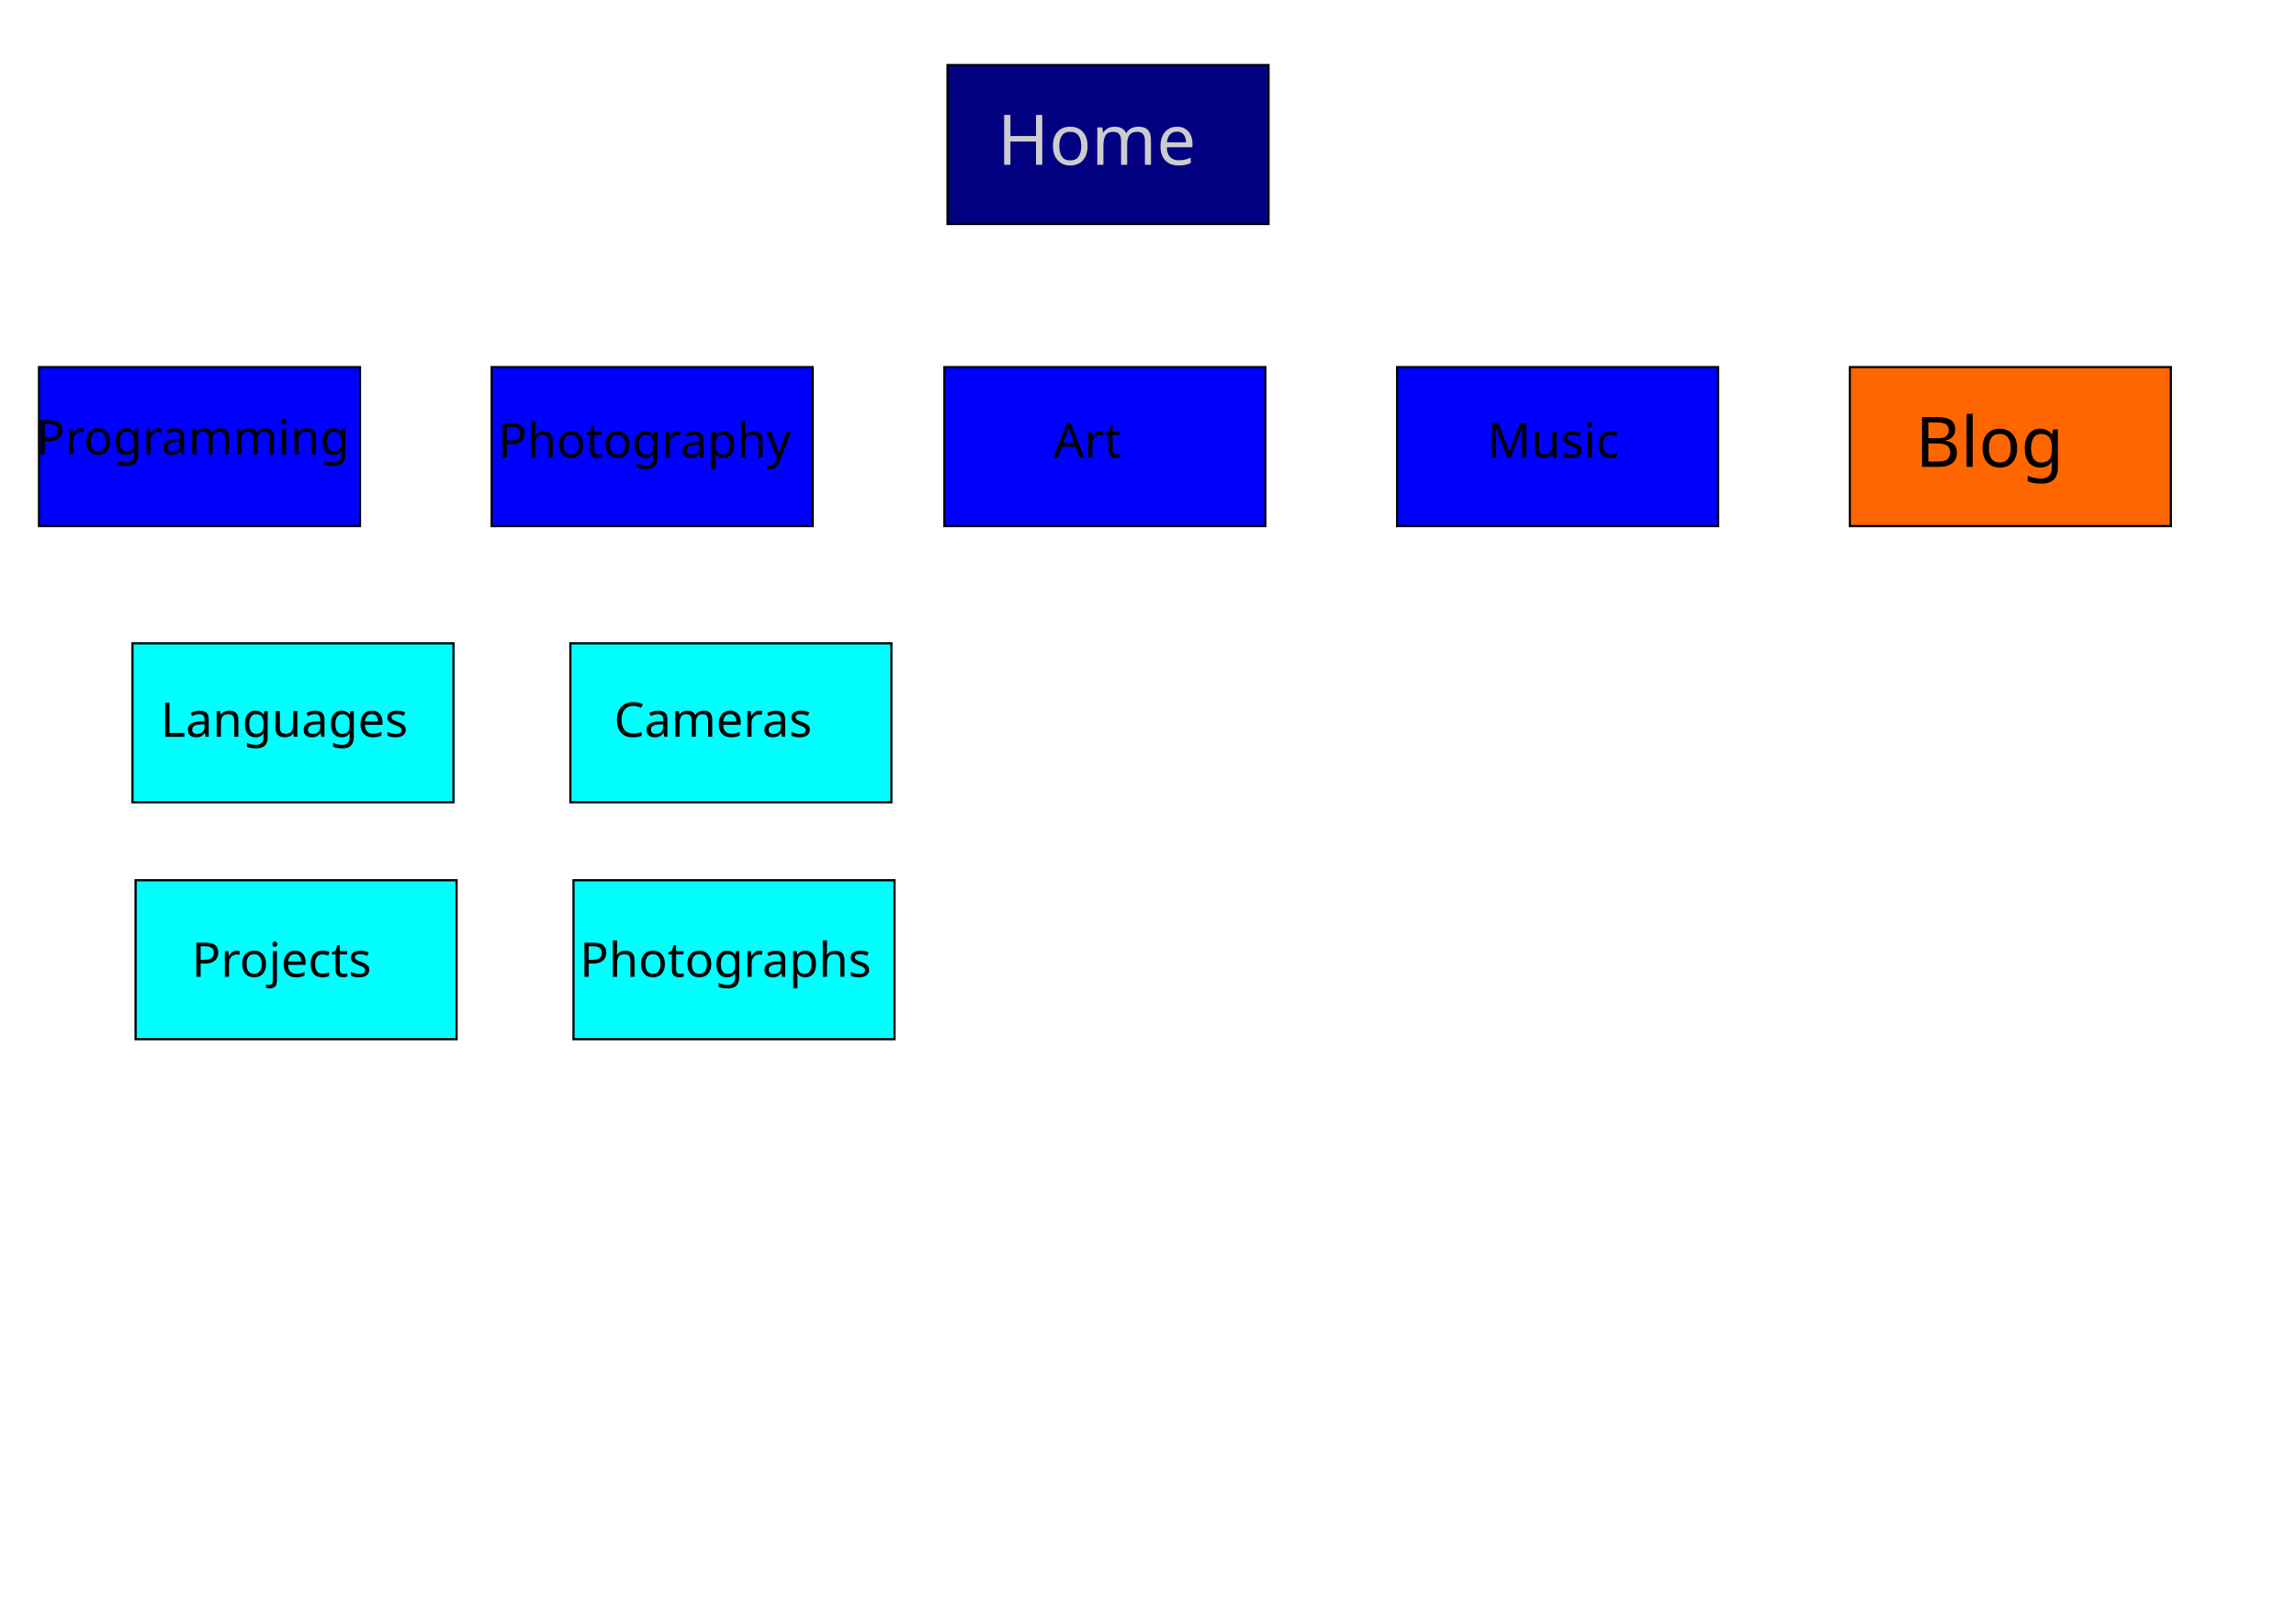
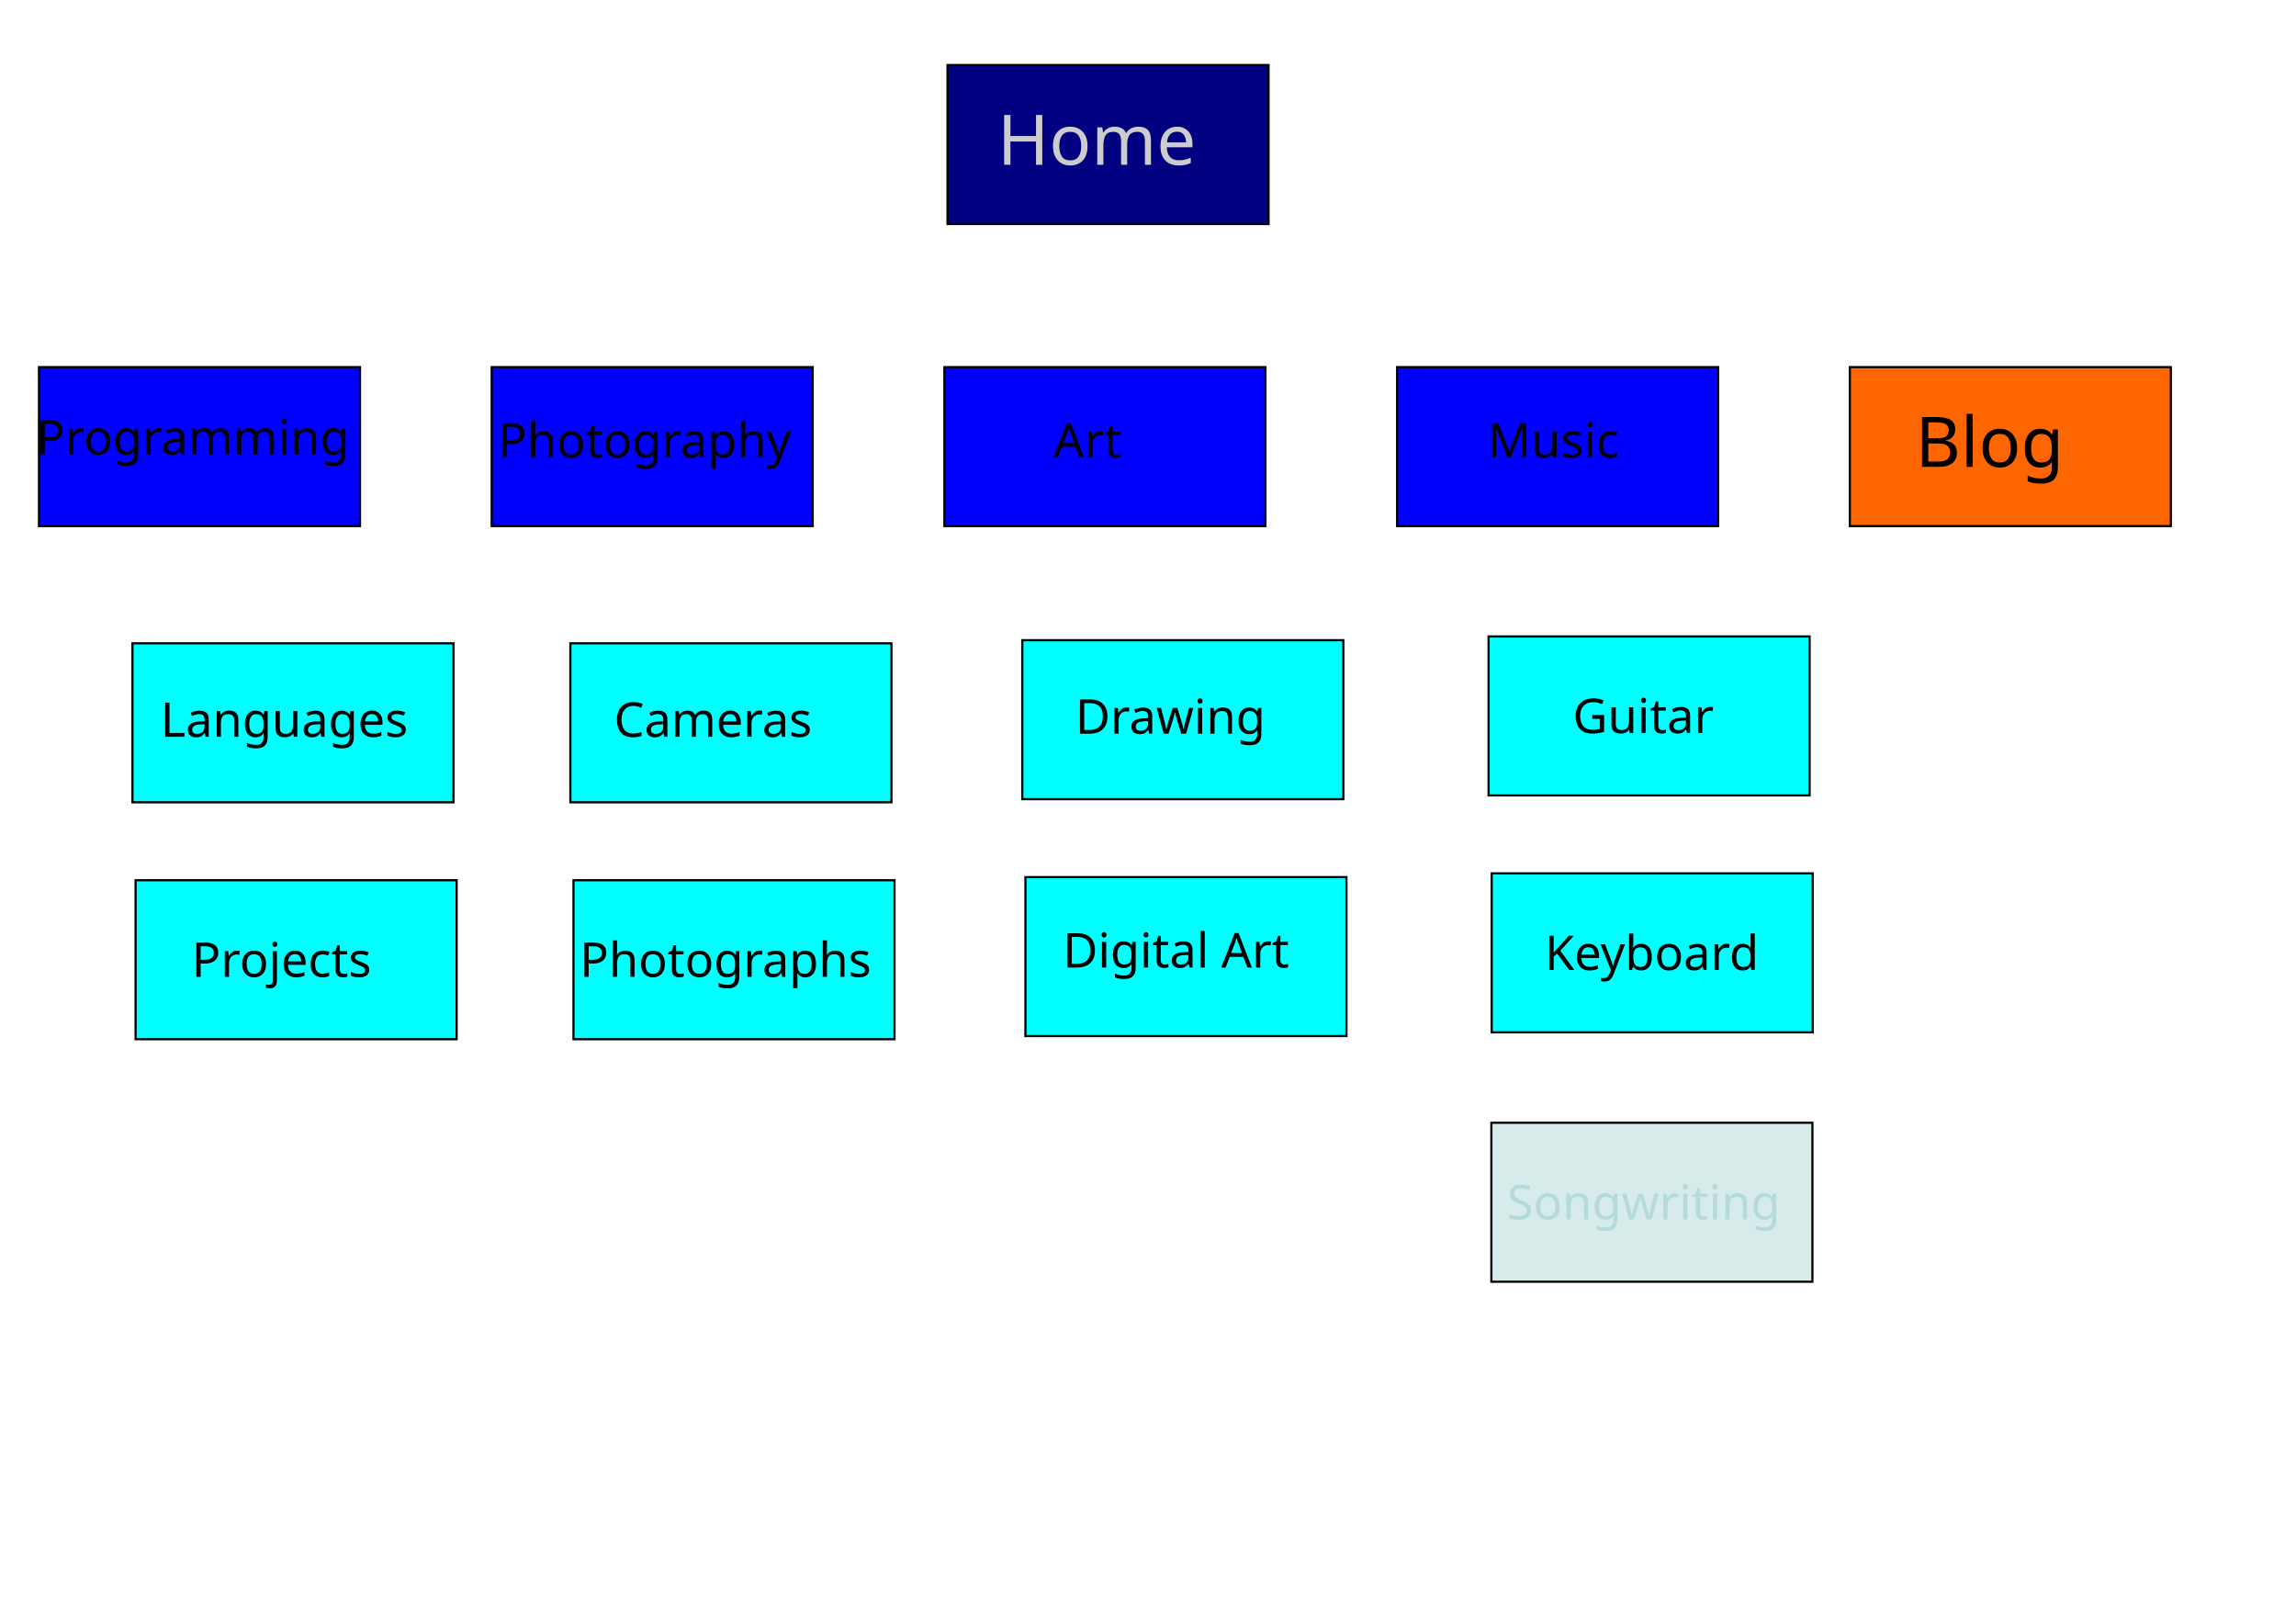
<svg xmlns="http://www.w3.org/2000/svg" width="1052.362" height="744.094" id="svg2985" version="1.1">
  <defs id="defs3" />
  <g id="layer1" transform="translate(0,-308.2677)">
    <g id="g3122">
      <g id="g3128" transform="translate(64.28572,7.142857)" style="fill:#000080">
        <rect transform="translate(0,308.2677)" style="fill:#000080;fill-rule:evenodd;stroke:#000000;stroke-width:1px;stroke-linecap:butt;stroke-linejoin:miter;stroke-opacity:1" id="rect3010" width="147.143" height="72.857" x="370" y="22.666">
          </rect>
        <text xml:space="preserve" style="font-size:40px;font-style:normal;font-weight:normal;line-height:125%;letter-spacing:0px;word-spacing:0px;fill:#000080;fill-opacity:1;stroke:none;font-family:Sans" x="392.857" y="376.648" id="text3014">
          <tspan id="tspan3016" x="392.857" y="376.648" style="font-size:32px;fill:#cccccc">Home</tspan>
        </text>
      </g>
      <g id="g3128-9" transform="translate(-144.6428,145.5714)">
        <rect transform="translate(0,308.2677)" style="fill:#0000ff;fill-rule:evenodd;stroke:#000000;stroke-width:1px;stroke-linecap:butt;stroke-linejoin:miter;stroke-opacity:1" id="rect3010-1" width="147.143" height="72.857" x="370" y="22.666">
          </rect>
        <text xml:space="preserve" style="font-size:40px;font-style:normal;font-weight:normal;line-height:125%;letter-spacing:0px;word-spacing:0px;fill:#000000;fill-opacity:1;stroke:none;font-family:Sans" x="372.857" y="372.362" id="text3014-8">
          <tspan id="tspan3016-7" x="372.857" y="372.362" style="font-size:22px">Photography</tspan>
        </text>
      </g>
      <g id="g3128-4" transform="translate(-352.1429,145.5714)">
        <rect transform="translate(0,308.2677)" style="fill:#0000ff;fill-rule:evenodd;stroke:#000000;stroke-width:1px;stroke-linecap:butt;stroke-linejoin:miter;stroke-opacity:1" id="rect3010-7" width="147.143" height="72.857" x="370" y="22.666">
          </rect>
        <text xml:space="preserve" style="font-size:40px;font-style:normal;font-weight:normal;line-height:125%;letter-spacing:0px;word-spacing:0px;fill:#000000;fill-opacity:1;stroke:none;font-family:Sans" x="368.571" y="370.934" id="text3014-3">
          <tspan id="tspan3016-4" x="368.571" y="370.934" style="font-size:22px">Programming</tspan>
        </text>
      </g>
      <g id="g3128-0" transform="translate(62.85717,145.5714)">
        <rect transform="translate(0,308.2677)" style="fill:#0000ff;fill-rule:evenodd;stroke:#000000;stroke-width:1px;stroke-linecap:butt;stroke-linejoin:miter;stroke-opacity:1" id="rect3010-3" width="147.143" height="72.857" x="370" y="22.666">
          </rect>
        <text xml:space="preserve" style="font-size:40px;font-style:normal;font-weight:normal;line-height:125%;letter-spacing:0px;word-spacing:0px;fill:#000000;fill-opacity:1;stroke:none;font-family:Sans" x="420" y="372.362" id="text3014-7">
          <tspan id="tspan3016-0" x="420" y="372.362" style="font-size:22px">Art</tspan>
        </text>
      </g>
      <g id="g3128-6" transform="translate(270.3572,145.5714)">
        <rect transform="translate(0,308.2677)" style="fill:#0000ff;fill-rule:evenodd;stroke:#000000;stroke-width:1px;stroke-linecap:butt;stroke-linejoin:miter;stroke-opacity:1" id="rect3010-4" width="147.143" height="72.857" x="370" y="22.666">
          </rect>
        <text xml:space="preserve" style="font-size:40px;font-style:normal;font-weight:normal;line-height:125%;letter-spacing:0px;word-spacing:0px;fill:#000000;fill-opacity:1;stroke:none;font-family:Sans" x="411.429" y="372.362" id="text3014-0">
          <tspan id="tspan3016-9" x="411.429" y="372.362" style="font-size:22px">Music</tspan>
        </text>
      </g>
      <g id="g3128-1" transform="translate(477.8571,145.5714)">
        <g id="g3299" style="fill:#ff6600">
          <rect y="22.666" x="370" height="72.857" width="147.143" id="rect3010-6" style="fill:#ff6600;fill-rule:evenodd;stroke:#000000;stroke-width:1px;stroke-linecap:butt;stroke-linejoin:miter;stroke-opacity:1" transform="translate(0,308.2677)">
            </rect>
          <text id="text3014-5" y="376.648" x="400" style="font-size:40px;font-style:normal;font-weight:normal;line-height:125%;letter-spacing:0px;word-spacing:0px;fill:#000000;fill-opacity:1;stroke:none;font-family:Sans" xml:space="preserve">
            <tspan y="376.648" x="400" id="tspan3016-01" style="font-size:32px">Blog</tspan>
          </text>
        </g>
      </g>
      <g id="g3128-94" transform="translate(-309.2857,272.1429)" style="fill:#00ffff">
        <rect transform="translate(0,308.2677)" style="fill:#00ffff;fill-rule:evenodd;stroke:#000000;stroke-width:1px;stroke-linecap:butt;stroke-linejoin:miter;stroke-opacity:1" id="rect3010-49" width="147.143" height="72.857" x="370" y="22.666">
          </rect>
        <text xml:space="preserve" style="font-size:40px;font-style:normal;font-weight:normal;line-height:125%;letter-spacing:0px;word-spacing:0px;fill:#000000;fill-opacity:1;stroke:none;font-family:Sans" x="382.857" y="373.791" id="text3014-70">
          <tspan id="tspan3016-3" x="382.857" y="373.791" style="font-size:22px;fill:#000000">Languages</tspan>
        </text>
        <rect style="fill:#00ffff;fill-rule:evenodd;stroke:#000000;stroke-width:1px;stroke-linecap:butt;stroke-linejoin:miter;stroke-opacity:1" id="rect3010-49-4" width="147.143" height="72.857" x="371.429" y="439.505">
          </rect>
        <text xml:space="preserve" style="font-size:40px;font-style:normal;font-weight:normal;line-height:125%;letter-spacing:0px;word-spacing:0px;fill:#000000;fill-opacity:1;stroke:none;font-family:Sans" x="397.143" y="483.791" id="text3014-70-7">
          <tspan id="tspan3016-3-7" x="397.143" y="483.791" style="font-size:22px;fill:#000000">Projects</tspan>
        </text>
      </g>
      <g id="g3128-94-6" transform="translate(-108.5714,272.1429)" style="fill:#00ffff">
-         <rect transform="translate(0,308.2677)" style="fill:#00ffff;fill-rule:evenodd;stroke:#000000;stroke-width:1px;stroke-linecap:butt;stroke-linejoin:miter;stroke-opacity:1" id="rect3010-49-3" width="147.143" height="72.857" x="370" y="22.666">
+         <rect style="fill:#00ffff;fill-rule:evenodd;stroke:#000000;stroke-width:1px;stroke-linecap:butt;stroke-linejoin:miter;stroke-opacity:1" id="rect3010-49-3" width="147.143" height="72.857" x="370" y="22.666" transform="translate(0,308.2677)">
          </rect>
        <text xml:space="preserve" style="font-size:40px;font-style:normal;font-weight:normal;line-height:125%;letter-spacing:0px;word-spacing:0px;fill:#000000;fill-opacity:1;stroke:none;font-family:Sans" x="390" y="373.791" id="text3014-70-2">
          <tspan id="tspan3016-3-0" x="390" y="373.791" style="font-size:22px;fill:#000000">Cameras</tspan>
        </text>
        <rect style="fill:#00ffff;fill-rule:evenodd;stroke:#000000;stroke-width:1px;stroke-linecap:butt;stroke-linejoin:miter;stroke-opacity:1" id="rect3010-49-4-9" width="147.143" height="72.857" x="371.429" y="439.505">
          </rect>
        <text xml:space="preserve" style="font-size:40px;font-style:normal;font-weight:normal;line-height:125%;letter-spacing:0px;word-spacing:0px;fill:#000000;fill-opacity:1;stroke:none;font-family:Sans" x="374.286" y="483.791" id="text3014-70-7-4">
          <tspan id="tspan3016-3-7-4" x="374.286" y="483.791" style="font-size:22px;fill:#000000">Photographs</tspan>
        </text>
+         <rect style="fill:#00ffff;fill-rule:evenodd;stroke:#000000;stroke-width:1px;stroke-linecap:butt;stroke-linejoin:miter;stroke-opacity:1" id="rect3010-49-3-3" width="147.143" height="72.857" x="790.857" y="327.791">
+           </rect>
+         <text xml:space="preserve" style="font-size:40px;font-style:normal;font-weight:normal;line-height:125%;letter-spacing:0px;word-spacing:0px;fill:#000000;fill-opacity:1;stroke:none;font-family:Sans" x="829.429" y="372.076" id="text3014-70-2-7">
+           <tspan id="tspan3016-3-0-3" x="829.429" y="372.076" style="font-size:22px;fill:#000000">Guitar</tspan>
+         </text>
+         <rect style="fill:#00ffff;fill-rule:evenodd;stroke:#000000;stroke-width:1px;stroke-linecap:butt;stroke-linejoin:miter;stroke-opacity:1" id="rect3010-49-4-9-8" width="147.143" height="72.857" x="792.286" y="436.362">
+           </rect>
+         <text xml:space="preserve" style="font-size:40px;font-style:normal;font-weight:normal;line-height:125%;letter-spacing:0px;word-spacing:0px;fill:#000000;fill-opacity:1;stroke:none;font-family:Sans" x="816.571" y="480.648" id="text3014-70-7-4-5">
+           <tspan id="tspan3016-3-7-4-4" x="816.571" y="480.648" style="font-size:22px;fill:#000000">Keyboard</tspan>
+         </text>
+         <rect style="fill:#008080;fill-opacity:0.157;fill-rule:evenodd;stroke:#000000;stroke-width:1px;stroke-linecap:butt;stroke-linejoin:miter;stroke-opacity:1" id="rect3010-49-4-9-8-1" width="147.143" height="72.857" x="792.143" y="550.648">
+           </rect>
+         <text xml:space="preserve" style="font-size:40px;font-style:normal;font-weight:normal;line-height:125%;letter-spacing:0px;word-spacing:0px;fill:#008080;fill-opacity:0.157;stroke:none;font-family:Sans" x="799.286" y="594.934" id="text3014-70-7-4-5-5">
+           <tspan id="tspan3016-3-7-4-4-9" x="799.286" y="594.934" style="font-size:22px;fill:#008080;fill-opacity:0.157">Songwriting</tspan>
+         </text>
+         <rect style="fill:#00ffff;fill-rule:evenodd;stroke:#000000;stroke-width:1px;stroke-linecap:butt;stroke-linejoin:miter;stroke-opacity:1" id="rect3010-49-3-3-6" width="147.143" height="72.857" x="577.143" y="329.505">
+           </rect>
+         <text xml:space="preserve" style="font-size:40px;font-style:normal;font-weight:normal;line-height:125%;letter-spacing:0px;word-spacing:0px;fill:#000000;fill-opacity:1;stroke:none;font-family:Sans" x="601.429" y="372.362" id="text3014-70-2-7-0">
+           <tspan id="tspan3016-3-0-3-4" x="601.429" y="372.362" style="font-size:22px;fill:#000000">Drawing</tspan>
+         </text>
+         <rect style="fill:#00ffff;fill-rule:evenodd;stroke:#000000;stroke-width:1px;stroke-linecap:butt;stroke-linejoin:miter;stroke-opacity:1" id="rect3010-49-4-9-8-15" width="147.143" height="72.857" x="578.571" y="438.076">
+           </rect>
+         <text xml:space="preserve" style="font-size:40px;font-style:normal;font-weight:normal;line-height:125%;letter-spacing:0px;word-spacing:0px;fill:#000000;fill-opacity:1;stroke:none;font-family:Sans" x="595.714" y="479.505" id="text3014-70-7-4-5-2">
+           <tspan id="tspan3016-3-7-4-4-2" x="595.714" y="479.505" style="font-size:22px;fill:#000000">Digital Art</tspan>
+         </text>
      </g>
    </g>
  </g>
</svg>
